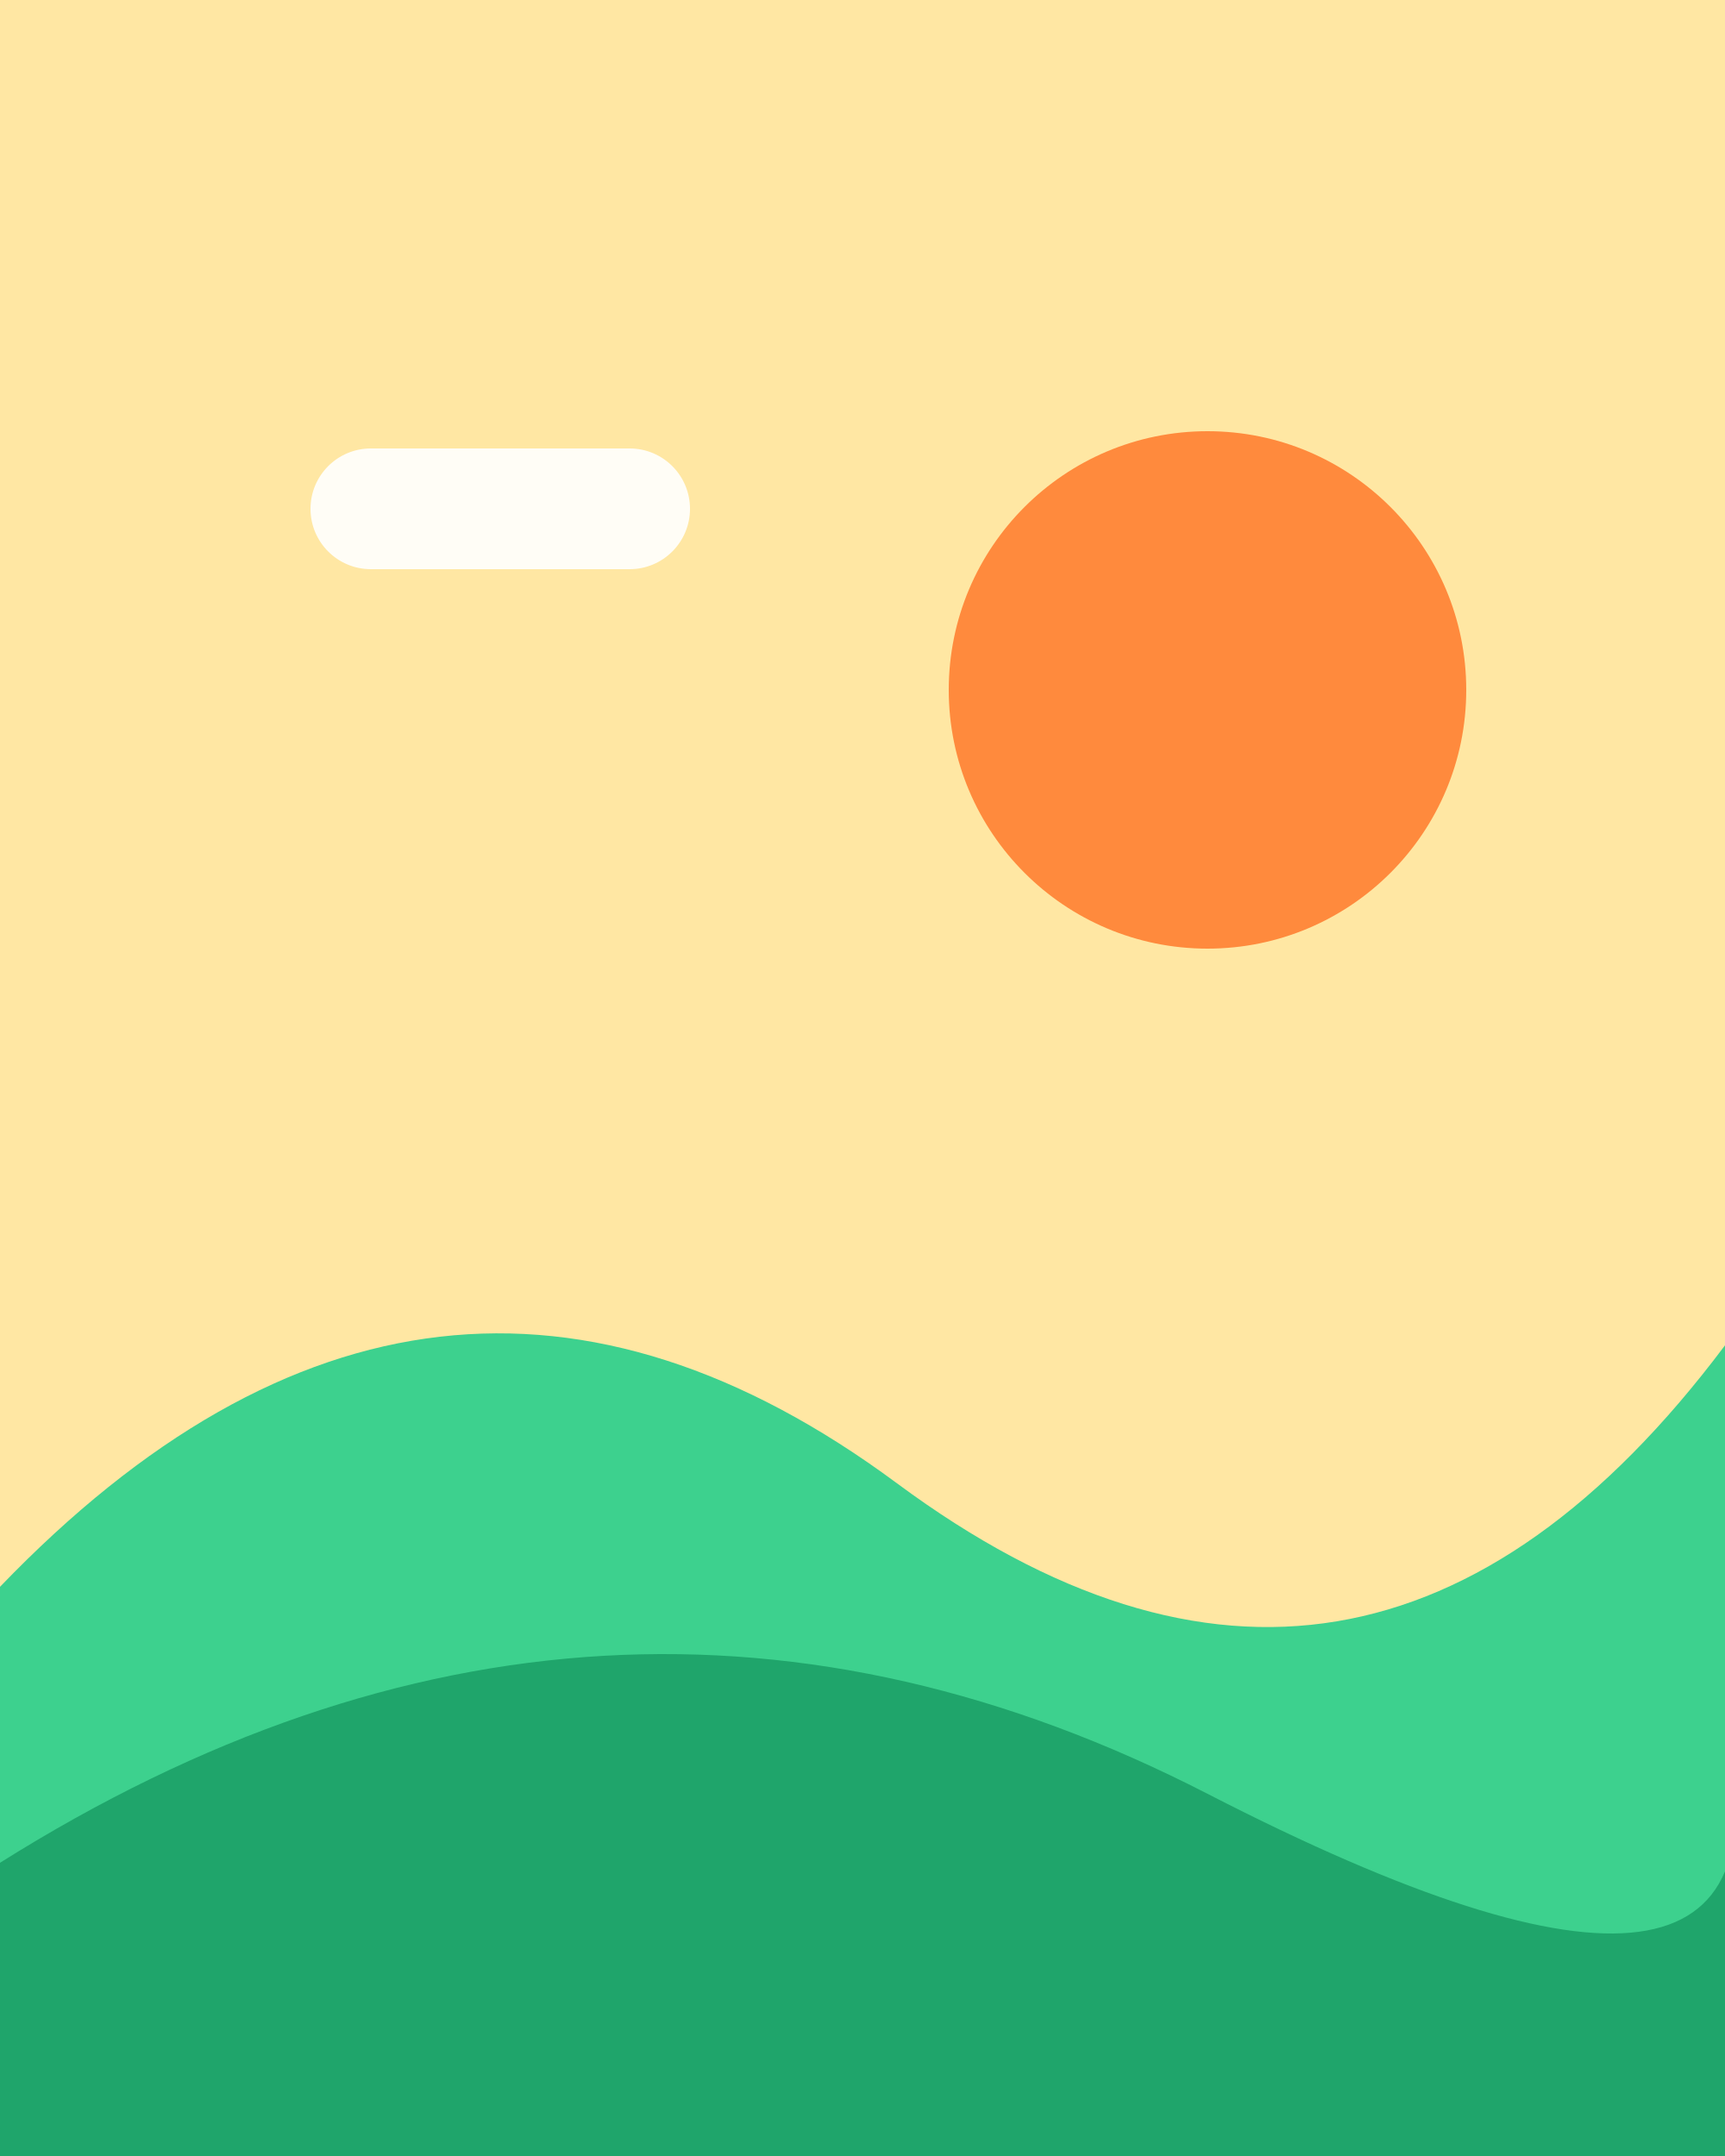
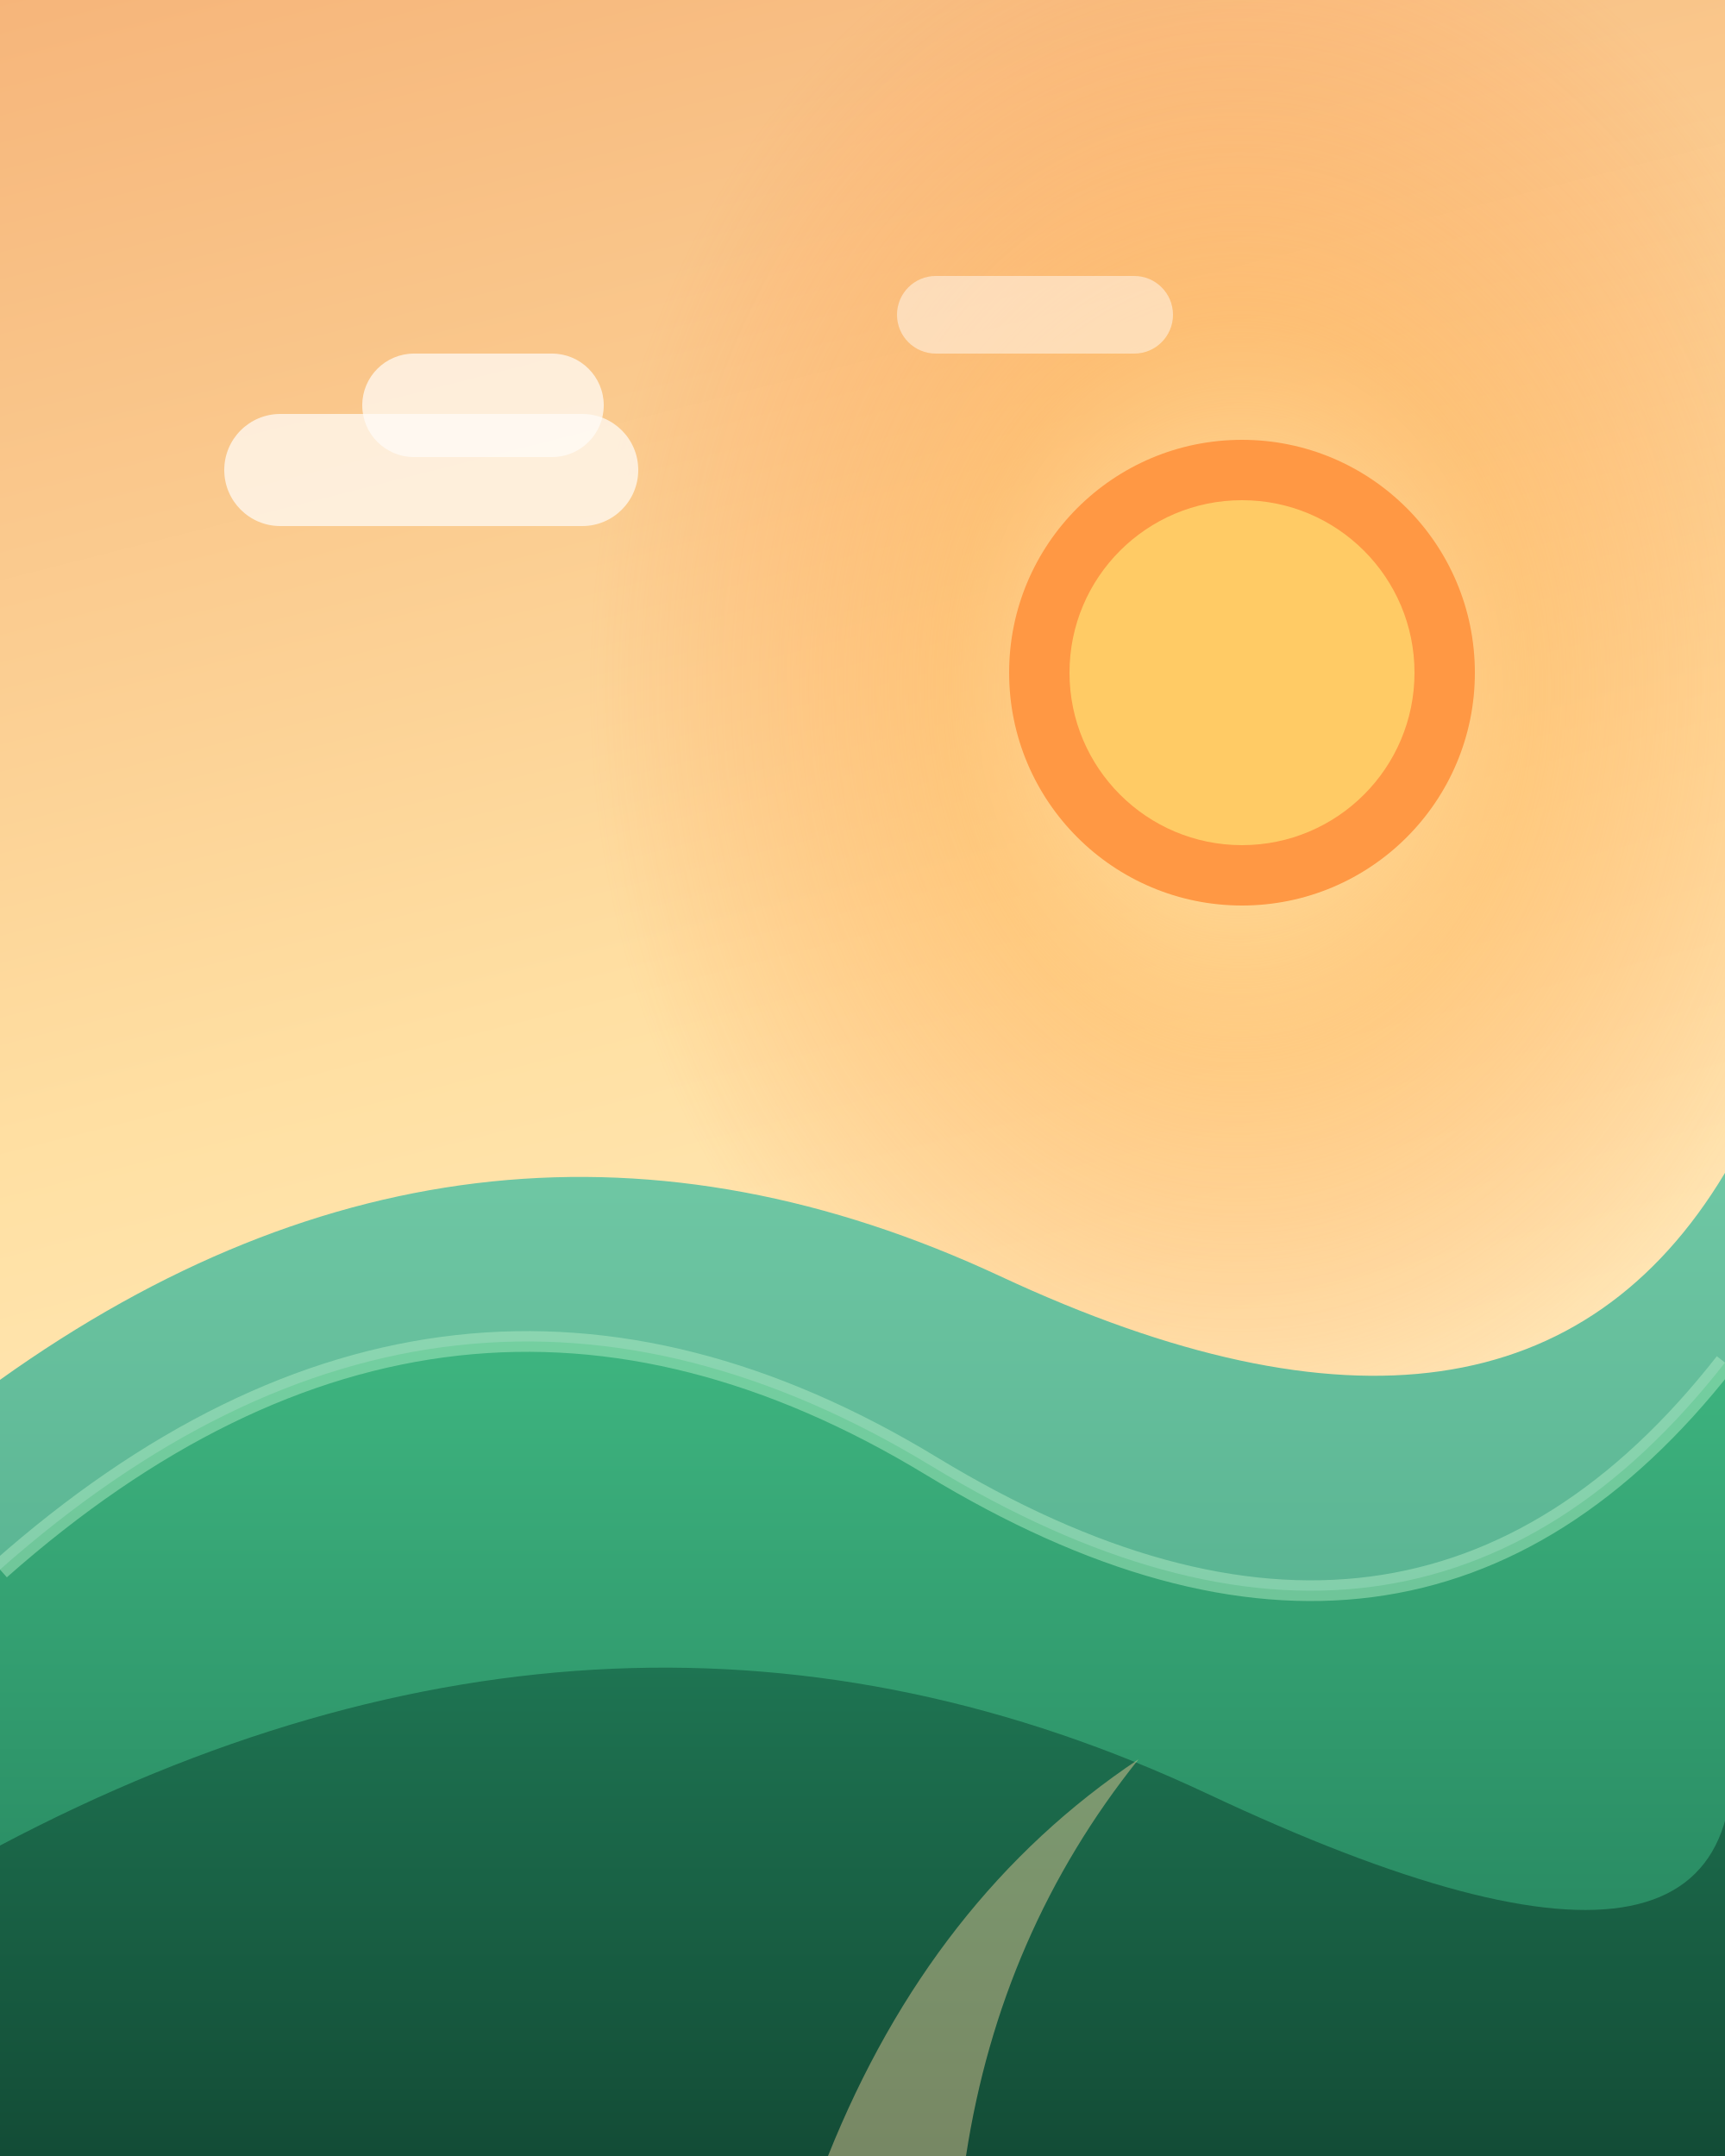
<svg xmlns="http://www.w3.org/2000/svg" viewBox="0 0 100 125" width="400" height="500">
-   <rect width="100" height="125" fill="#FFE7A3" />
-   <circle cx="70" cy="40" r="15" fill="#FF8A3D" />
-   <path d="M0 92 Q25 66 52 86 T100 78 V125 H0z" fill="#3DD18E" />
-   <path d="M0 108 Q35 86 70 104 T100 100 V125 H0z" fill="#1FA56B" />
-   <rect x="18" y="26" width="22" height="7" rx="3.5" fill="#FFFFFF" fill-opacity="0.9" />
+   <defs>
+     <linearGradient id="hills-sky" x1="0" y1="0" x2="0.2" y2="1">
+       <stop offset="0%" stop-color="#F6B57A" />
+       <stop offset="52%" stop-color="#FFE0A3" />
+       <stop offset="100%" stop-color="#FFF2CF" />
+     </linearGradient>
+     <radialGradient id="hills-glow" cx="72%" cy="32%" r="38%">
+       <stop offset="0%" stop-color="#FFF5C2" stop-opacity="0.95" />
+       <stop offset="45%" stop-color="#FFAE52" stop-opacity="0.45" />
+       <stop offset="100%" stop-color="#FF8A3D" stop-opacity="0" />
+     </radialGradient>
+     <linearGradient id="hills-far" x1="0" y1="0" x2="0" y2="1">
+       <stop offset="0%" stop-color="#6FC7A4" />
+       <stop offset="100%" stop-color="#3E9C7B" />
+     </linearGradient>
+     <linearGradient id="hills-mid" x1="0" y1="0" x2="0" y2="1">
+       <stop offset="0%" stop-color="#3EB580" />
+       <stop offset="100%" stop-color="#217A57" />
+     </linearGradient>
+     <linearGradient id="hills-near" x1="0" y1="0" x2="0" y2="1">
+       <stop offset="0%" stop-color="#1E7452" />
+       <stop offset="100%" stop-color="#134C36" />
+     </linearGradient>
+   </defs>
+   <rect width="100" height="125" fill="url(#hills-sky)" />
+   <rect width="100" height="125" fill="url(#hills-glow)" />
+   <circle cx="72" cy="39" r="13.5" fill="#FF9844" />
+   <circle cx="72" cy="39" r="10" fill="#FFD36B" fill-opacity="0.85" />
+   <g fill="#FFFDF8" fill-opacity="0.72">
+     <rect x="13" y="24" width="24" height="6.5" rx="3.25" />
+     <rect x="21" y="20.5" width="14" height="6" rx="3" />
+     <rect x="52" y="16" width="16" height="4.5" rx="2.25" fill-opacity="0.5" />
+   </g>
+   <path d="M0 80 Q28 60 58 74 T100 68 V125 H0 Z" fill="url(#hills-far)" />
+   <path d="M0 91 Q26 68 54 85 T100 79 V125 H0 Z" fill="url(#hills-mid)" />
+   <path d="M0 91 Q26 68 54 85 T100 79" fill="none" stroke="#B7F0C9" stroke-opacity="0.45" stroke-width="1.2" />
+   <path d="M0 107 Q36 88 70 104 T100 98 V125 H0 Z" fill="url(#hills-near)" />
+   <path d="M48 125 Q54 110 66 102 Q58 112 56 125 Z" fill="#F2D29B" fill-opacity="0.45" />
</svg>
